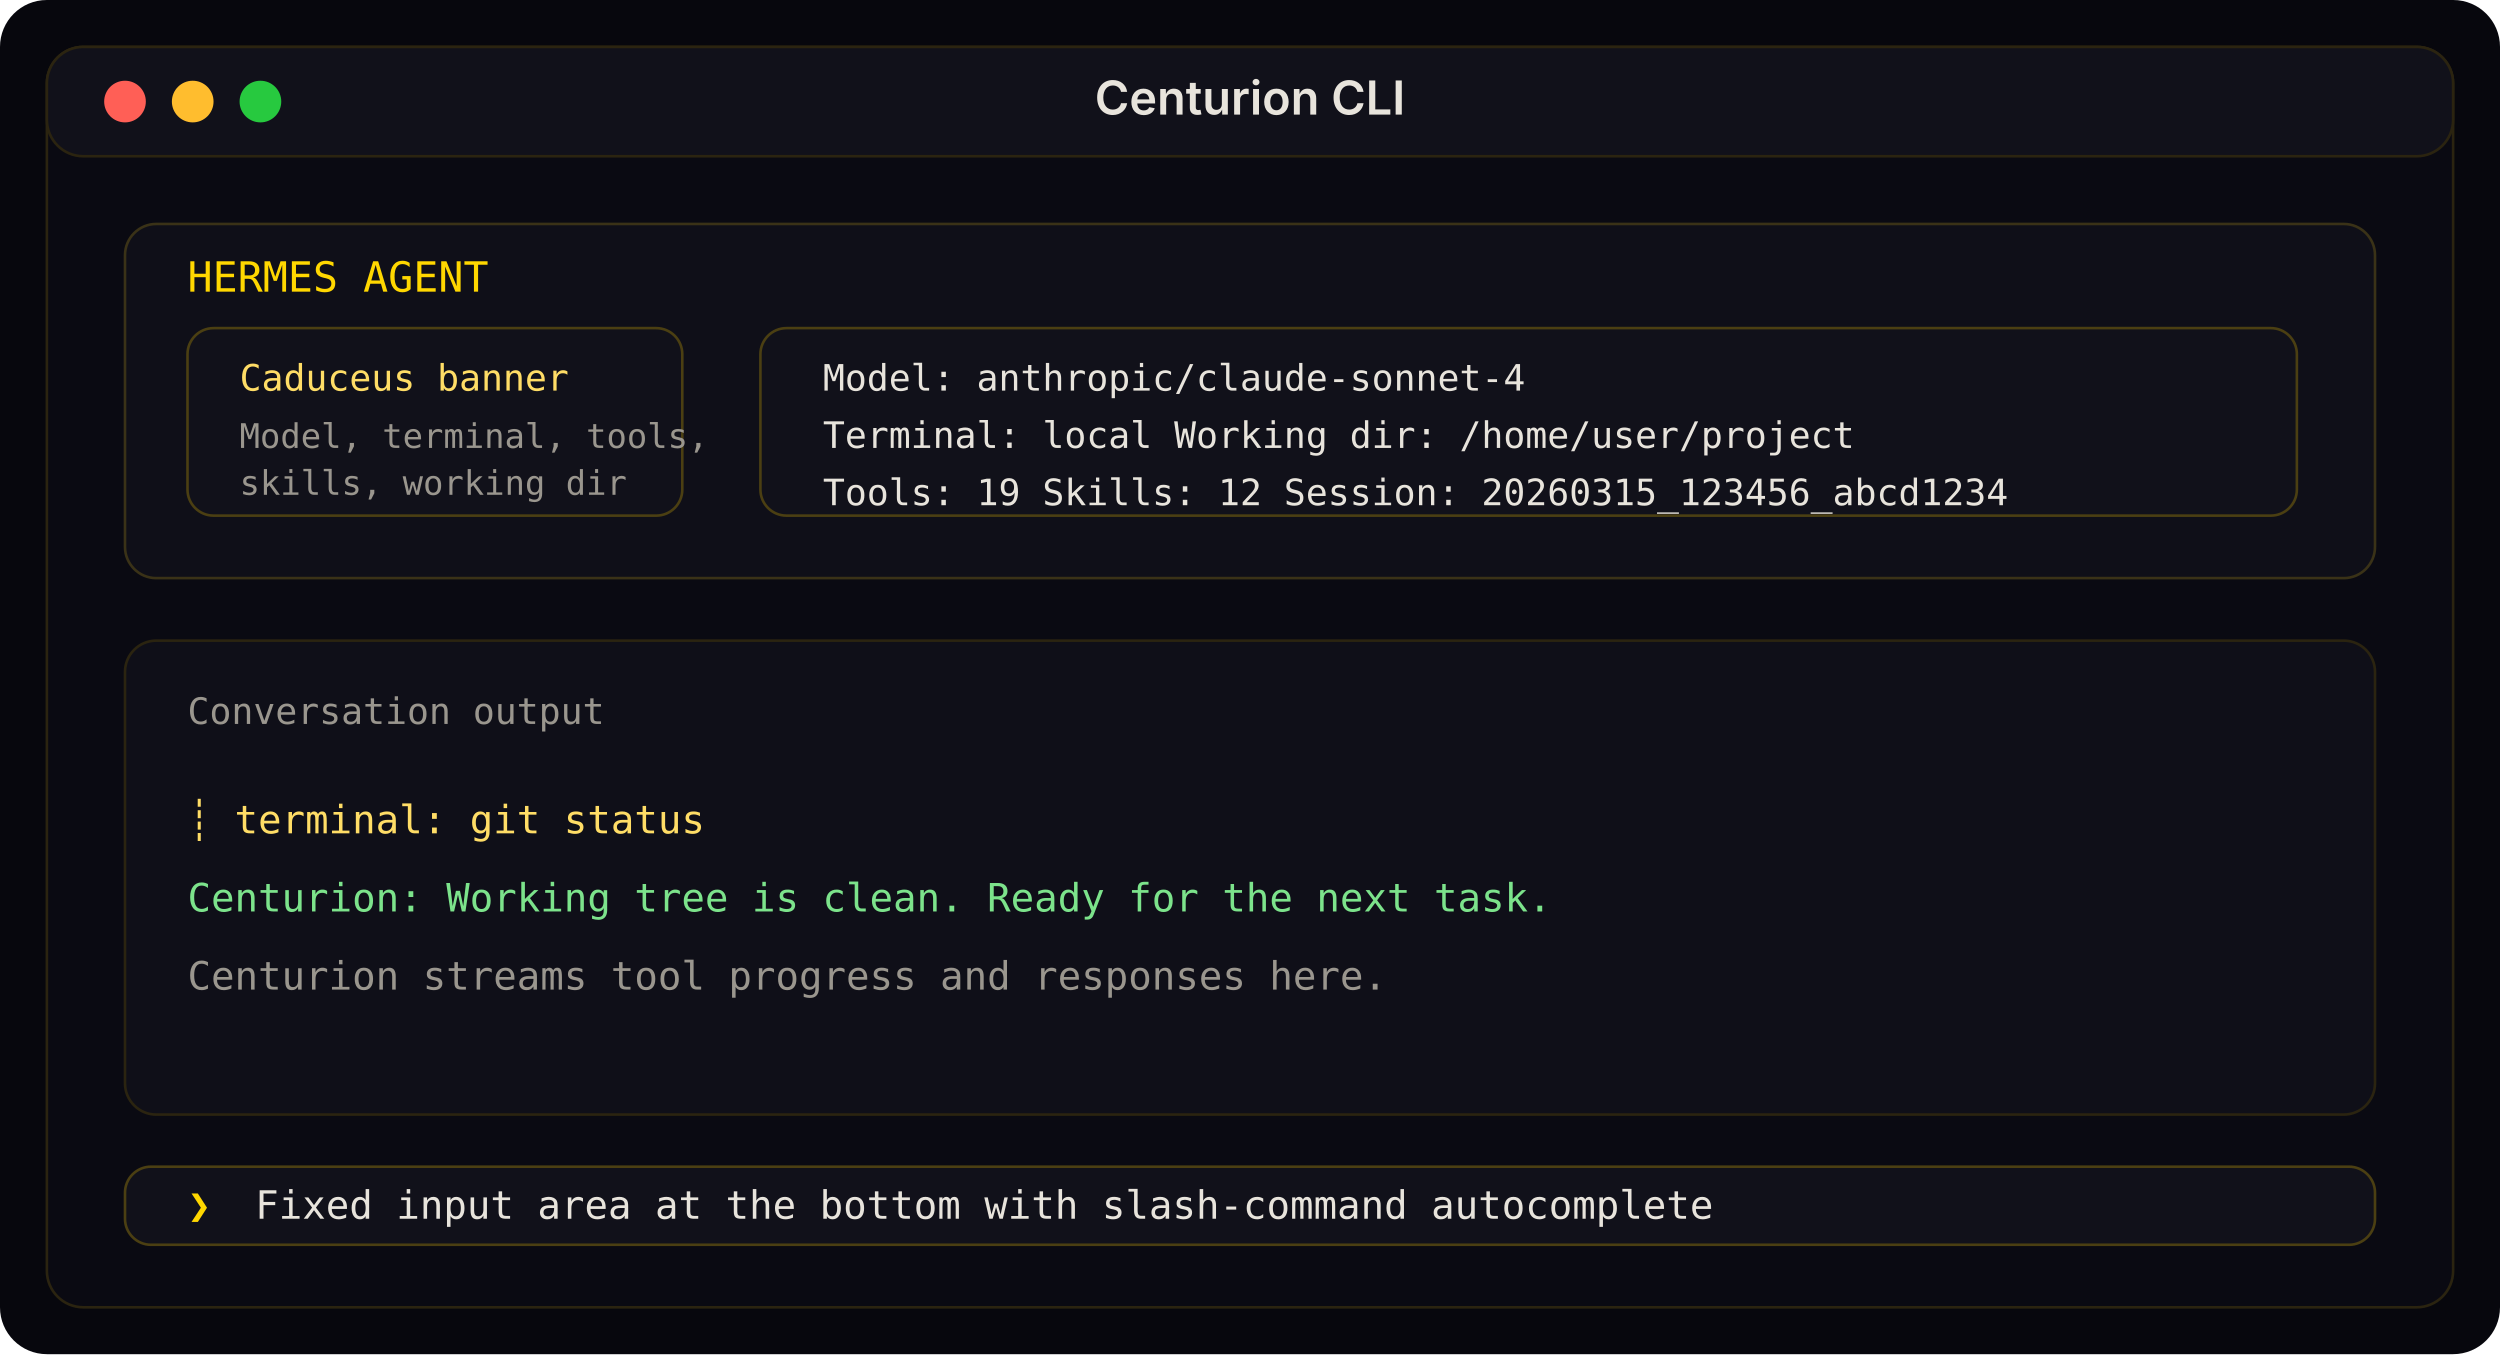
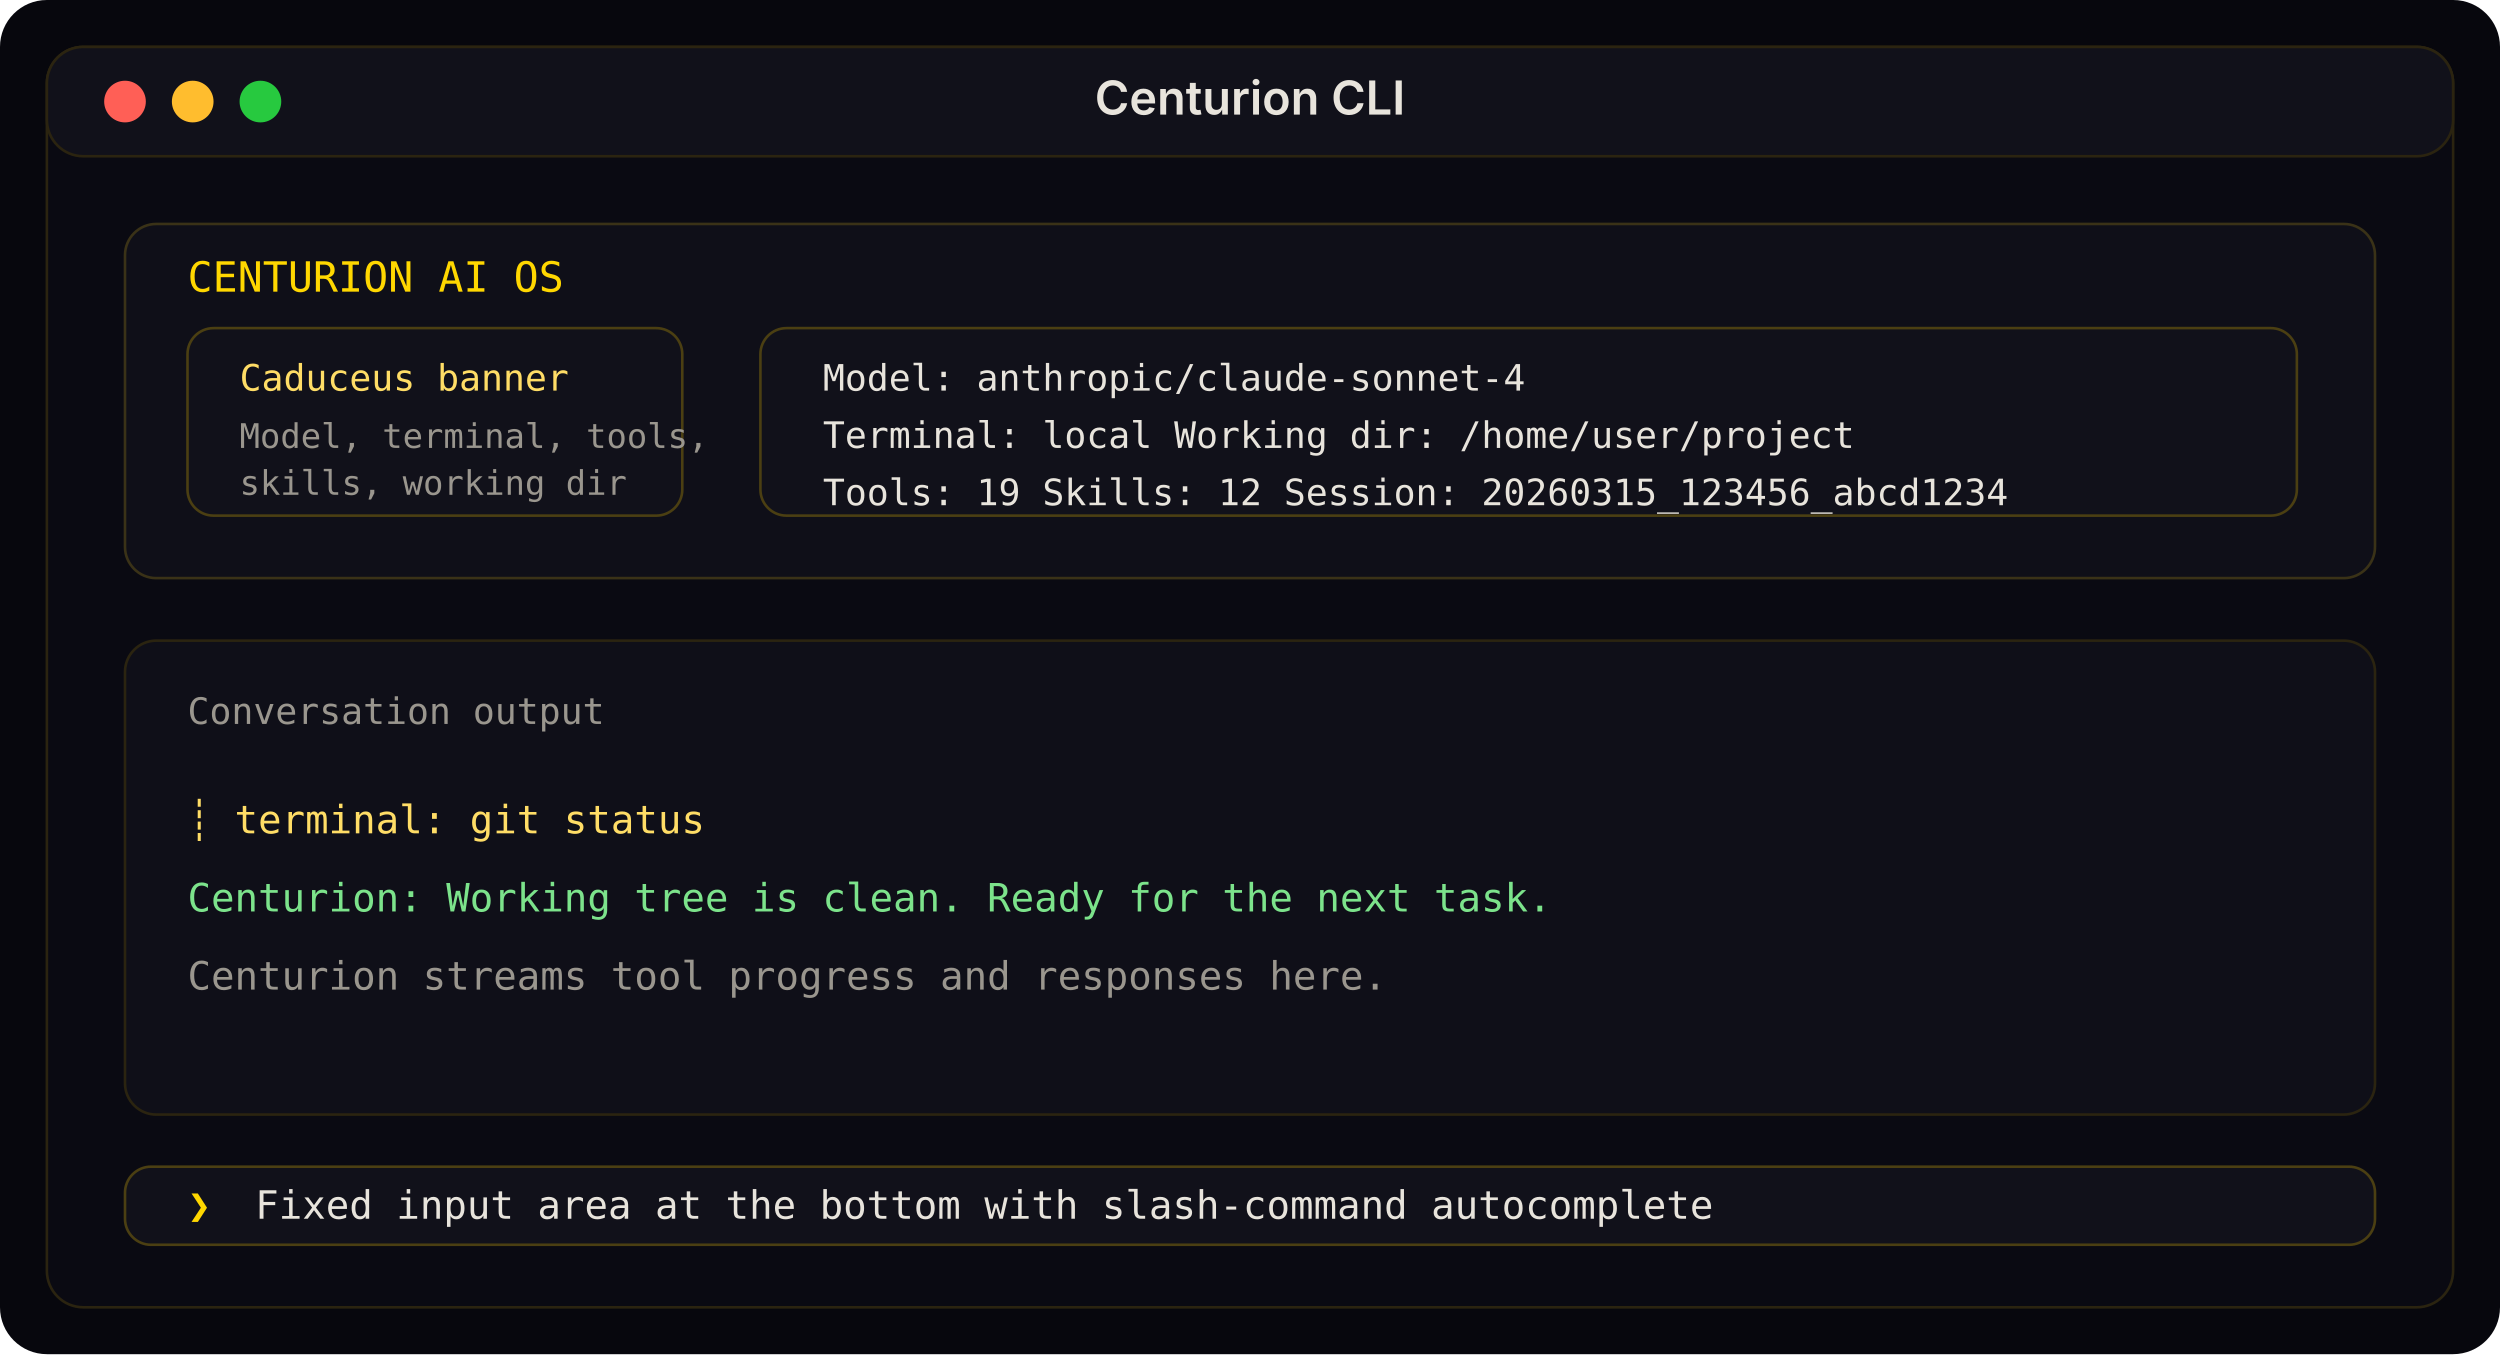
<svg xmlns="http://www.w3.org/2000/svg" width="960" height="520" viewBox="0 0 960 520" role="img" aria-labelledby="title desc">
  <rect width="960" height="520" rx="18" fill="#07070d" />
  <rect x="18" y="18" width="924" height="484" rx="14" fill="#0a0a12" stroke="#2b2410" />
  <rect x="18" y="18" width="924" height="42" rx="14" fill="#11111a" stroke="#2b2410" />
  <circle cx="48" cy="39" r="8" fill="#ff5f56" />
  <circle cx="74" cy="39" r="8" fill="#ffbd2e" />
  <circle cx="100" cy="39" r="8" fill="#27c93f" />
  <text x="480" y="44" text-anchor="middle" fill="#e8e4dc" font-family="Inter, sans-serif" font-size="18" font-weight="600">Centurion CLI</text>
  <rect x="48" y="86" width="864" height="136" rx="12" fill="#0f0f18" stroke="#3a3217" />
-   <text x="72" y="112" fill="#ffd700" font-family="JetBrains Mono, monospace" font-size="16">HERMES AGENT</text>
+   <text x="72" y="112" fill="#ffd700" font-family="JetBrains Mono, monospace" font-size="16">CENTURION AI OS</text>
  <rect x="72" y="126" width="190" height="72" rx="10" fill="#11111a" stroke="#4b3f12" />
  <text x="92" y="150" fill="#ffdd66" font-family="JetBrains Mono, monospace" font-size="14">Caduceus banner</text>
  <text x="92" y="172" fill="#9a968e" font-family="JetBrains Mono, monospace" font-size="13">Model, terminal, tools,</text>
  <text x="92" y="190" fill="#9a968e" font-family="JetBrains Mono, monospace" font-size="13">skills, working dir</text>
  <rect x="292" y="126" width="590" height="72" rx="10" fill="#11111a" stroke="#4b3f12" />
  <text x="316" y="150" fill="#e8e4dc" font-family="JetBrains Mono, monospace" font-size="14">Model: anthropic/claude-sonnet-4</text>
  <text x="316" y="172" fill="#e8e4dc" font-family="JetBrains Mono, monospace" font-size="14">Terminal: local   Working dir: /home/user/project</text>
  <text x="316" y="194" fill="#e8e4dc" font-family="JetBrains Mono, monospace" font-size="14">Tools: 19   Skills: 12   Session: 20260315_123456_abcd1234</text>
  <rect x="48" y="246" width="864" height="182" rx="12" fill="#0f0f18" stroke="#2b2410" />
  <text x="72" y="278" fill="#9a968e" font-family="JetBrains Mono, monospace" font-size="14">Conversation output</text>
  <text x="72" y="320" fill="#ffdd66" font-family="JetBrains Mono, monospace" font-size="15">┊ terminal: git status</text>
  <text x="72" y="350" fill="#7ce38b" font-family="JetBrains Mono, monospace" font-size="15">Centurion: Working tree is clean. Ready for the next task.</text>
  <text x="72" y="380" fill="#9a968e" font-family="JetBrains Mono, monospace" font-size="15">Centurion streams tool progress and responses here.</text>
  <rect x="48" y="448" width="864" height="30" rx="10" fill="#11111a" stroke="#4b3f12" />
  <text x="72" y="468" fill="#ffd700" font-family="JetBrains Mono, monospace" font-size="15">❯</text>
  <text x="98" y="468" fill="#e8e4dc" font-family="JetBrains Mono, monospace" font-size="15">Fixed input area at the bottom with slash-command autocomplete</text>
</svg>
